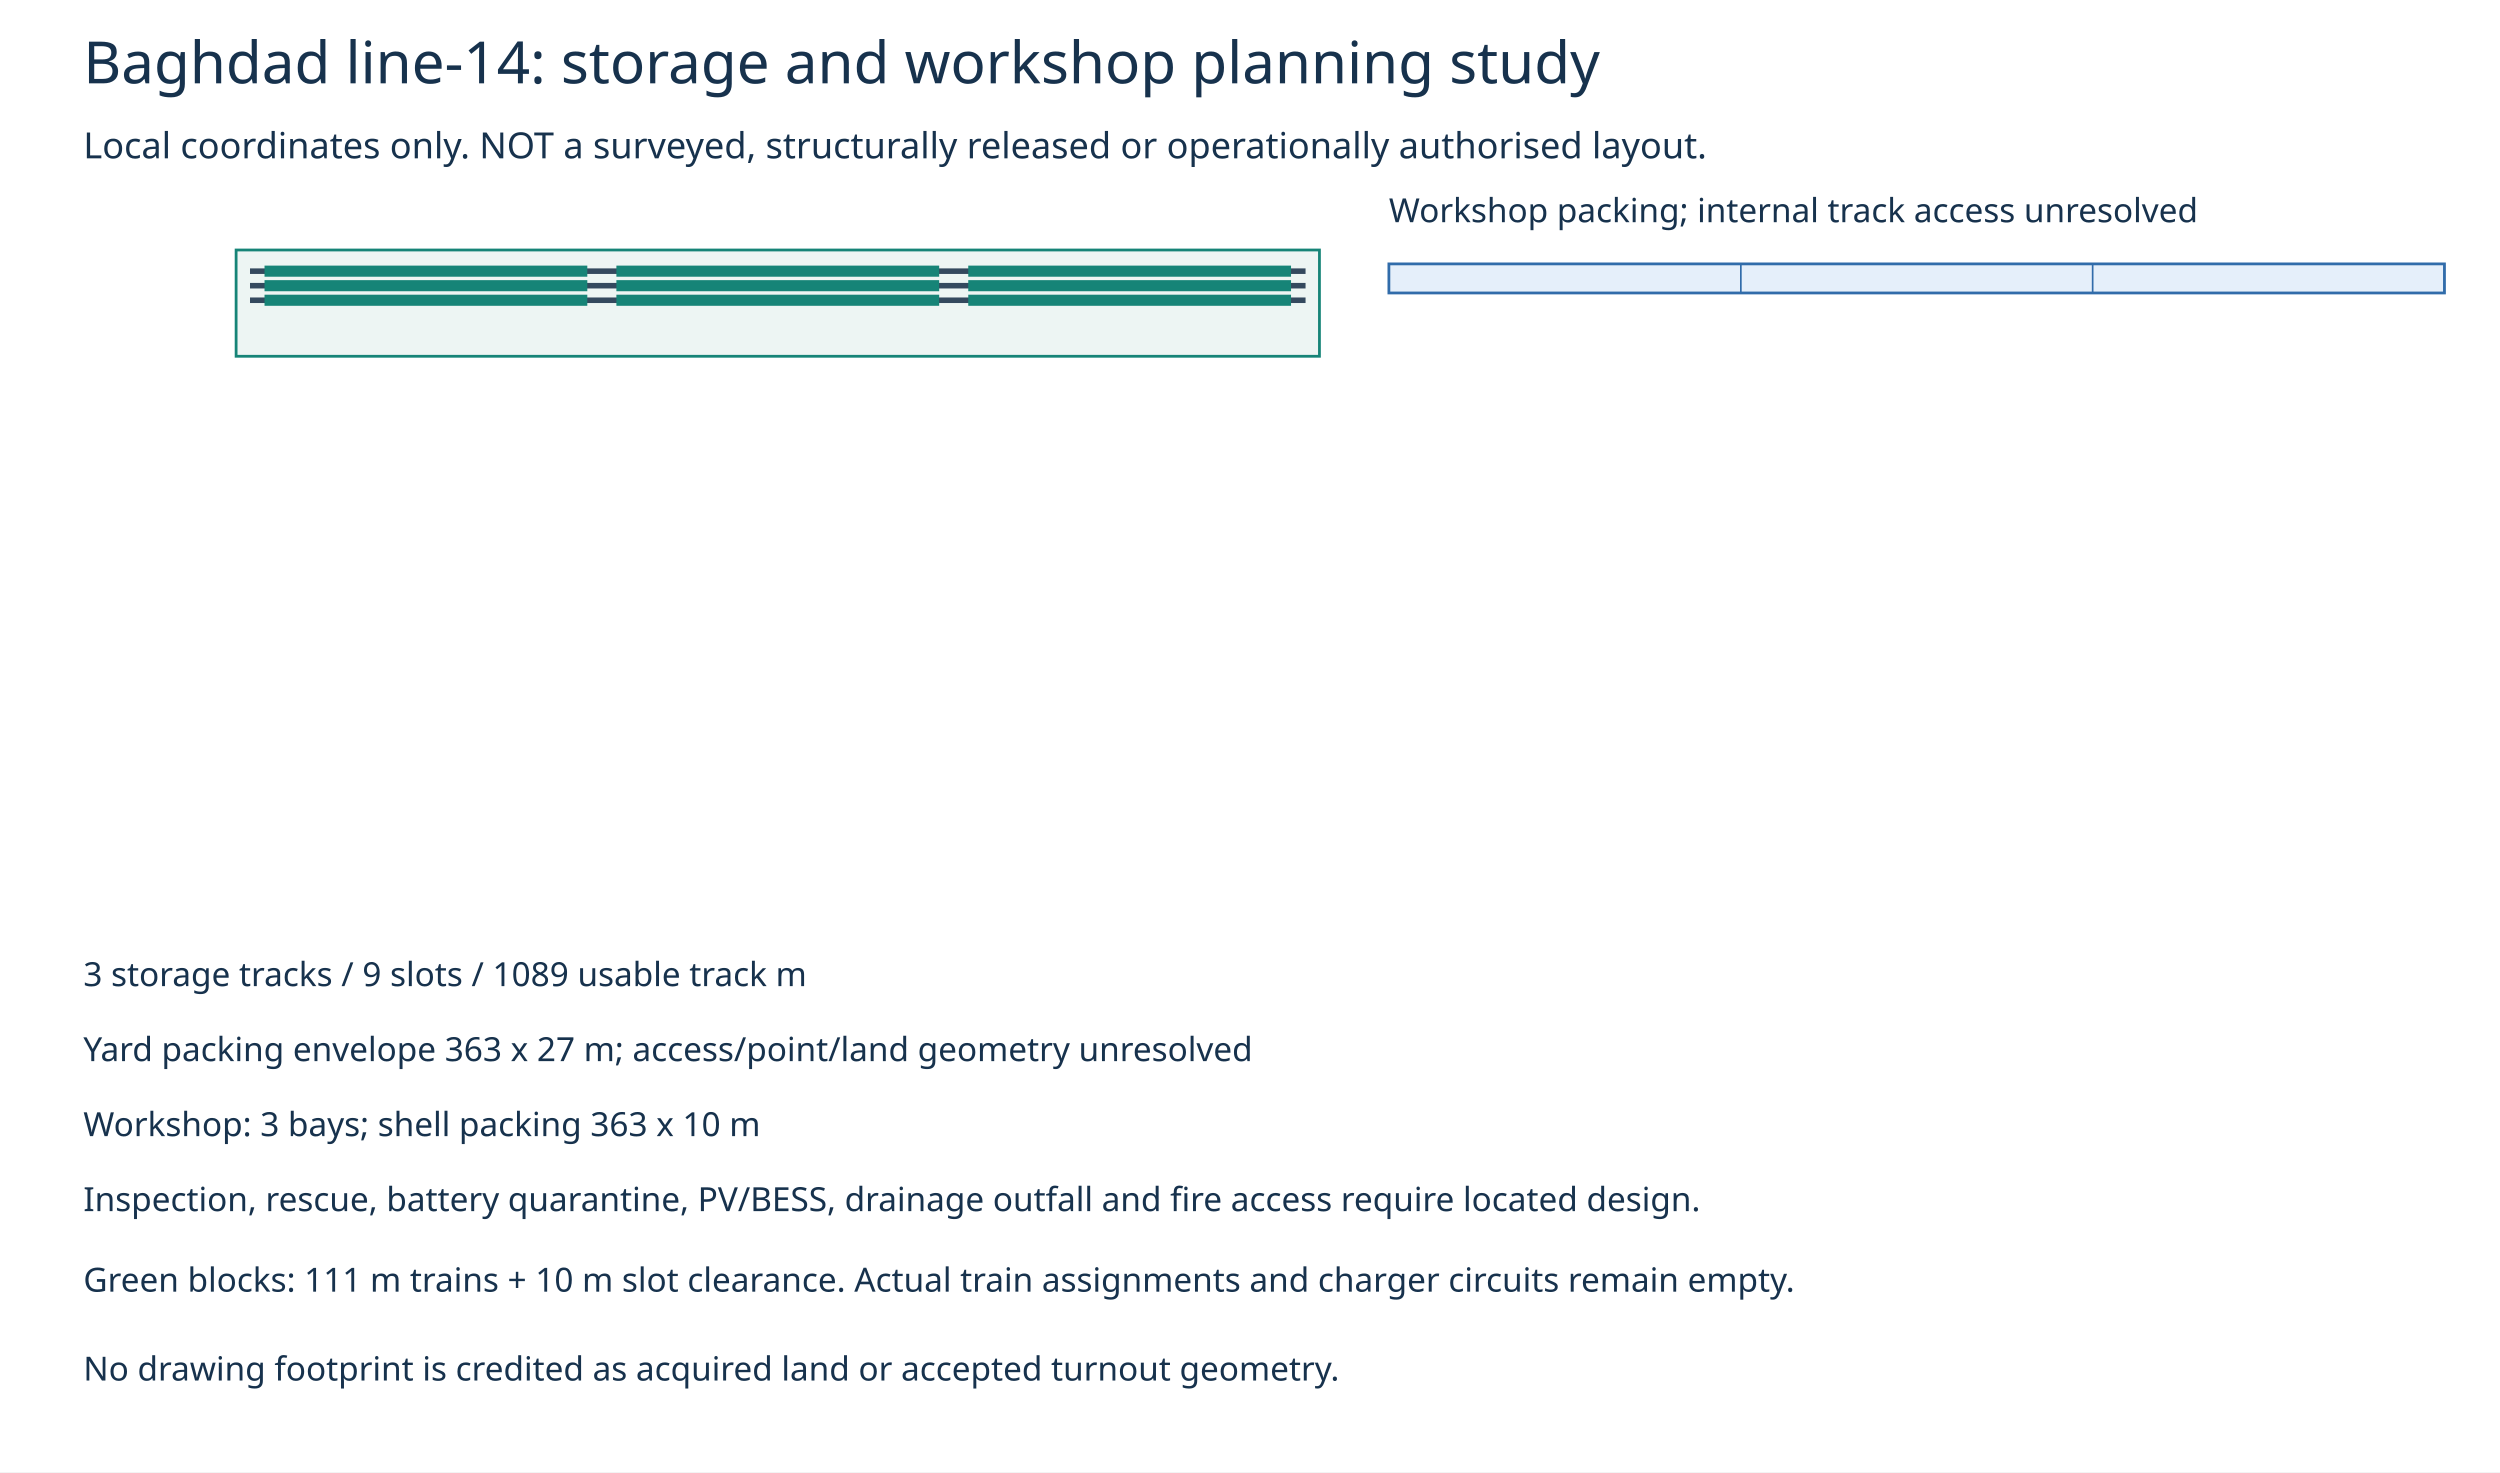
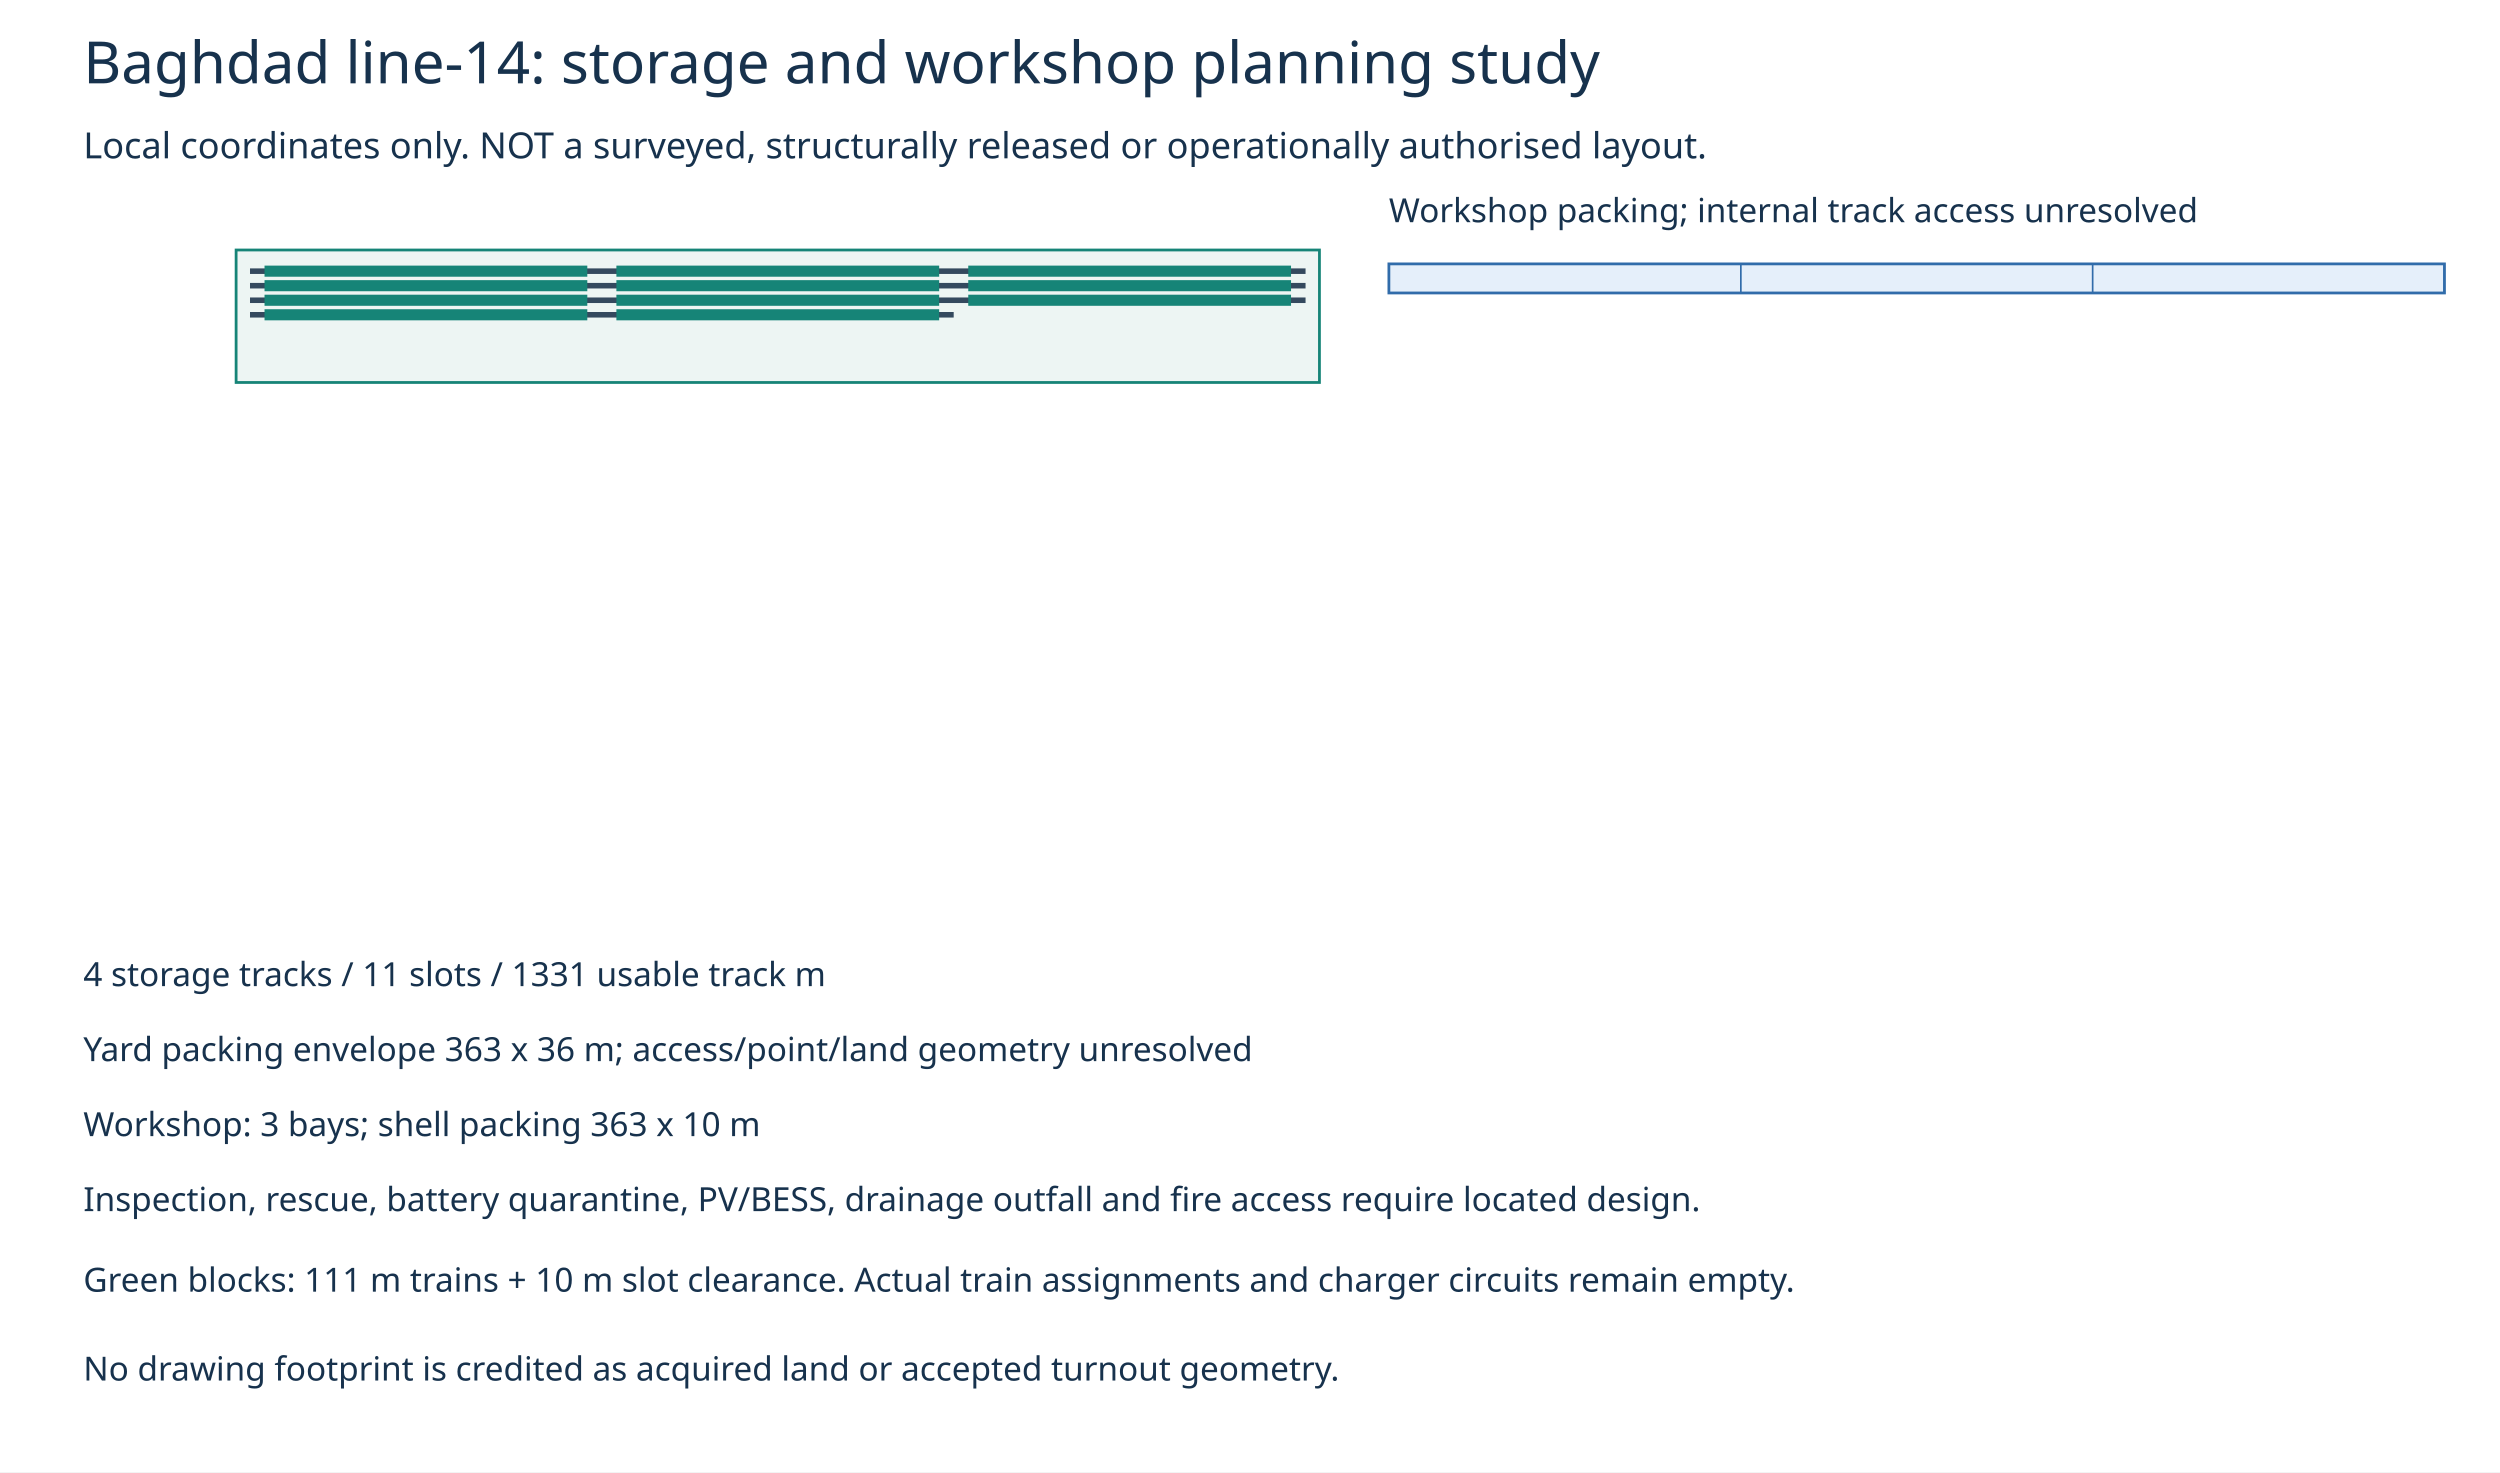
<svg xmlns="http://www.w3.org/2000/svg" width="900" height="530" viewBox="0 0 900 530">
  <rect width="900" height="530" fill="white" />
  <g font-family="sans-serif" fill="#17324d">
    <text x="30" y="30" font-size="21">Baghdad line-14: storage and workshop planning study</text>
    <text x="30" y="57" font-size="13">Local coordinates only. NOT a surveyed, structurally released or operationally authorised layout.</text>
-     <rect x="85" y="90" width="390.00" height="38.26" fill="#edf5f3" stroke="#168477" />
+     <rect x="85" y="90" width="390.00" height="47.69" fill="#edf5f3" stroke="#168477" />
    <path d="M90 97.62 H470.00" stroke="#34495e" stroke-width="2" />
    <rect x="95.23" y="95.62" width="116.20" height="4" fill="#168477" />
    <rect x="221.90" y="95.62" width="116.20" height="4" fill="#168477" />
    <rect x="348.57" y="95.62" width="116.20" height="4" fill="#168477" />
    <path d="M90 102.85 H470.00" stroke="#34495e" stroke-width="2" />
    <rect x="95.23" y="100.85" width="116.20" height="4" fill="#168477" />
    <rect x="221.90" y="100.85" width="116.20" height="4" fill="#168477" />
    <rect x="348.57" y="100.85" width="116.20" height="4" fill="#168477" />
    <path d="M90 108.09 H470.00" stroke="#34495e" stroke-width="2" />
    <rect x="95.23" y="106.09" width="116.20" height="4" fill="#168477" />
    <rect x="221.90" y="106.09" width="116.20" height="4" fill="#168477" />
    <rect x="348.57" y="106.09" width="116.20" height="4" fill="#168477" />
+     <path d="M90 113.32 H343.33" stroke="#34495e" stroke-width="2" />
+     <rect x="95.23" y="111.32" width="116.20" height="4" fill="#168477" />
+     <rect x="221.90" y="111.32" width="116.20" height="4" fill="#168477" />
    <rect x="500" y="95" width="380.00" height="10.47" fill="#e5effa" stroke="#316caa" />
    <rect x="500.00" y="95.00" width="126.67" height="10.47" fill="none" stroke="#316caa" stroke-width="0.5" />
    <rect x="626.67" y="95.00" width="126.67" height="10.47" fill="none" stroke="#316caa" stroke-width="0.5" />
    <rect x="753.33" y="95.00" width="126.67" height="10.47" fill="none" stroke="#316caa" stroke-width="0.5" />
    <text x="500" y="80" font-size="12">Workshop packing; internal track access unresolved</text>
-     <text x="30" y="355">3 storage tracks / 9 slots / 1089 usable track m</text>
-     <text x="30" y="382">Yard packing envelope 363 x 27 m; access/point/land geometry unresolved</text>
+     <text x="30" y="355">4 storage tracks / 11 slots / 1331 usable track m</text>
+     <text x="30" y="382">Yard packing envelope 363 x 36 m; access/point/land geometry unresolved</text>
    <text x="30" y="409">Workshop: 3 bays; shell packing 363 x 10 m</text>
    <text x="30" y="436">Inspection, rescue, battery quarantine, PV/BESS, drainage outfall and fire access require located design.</text>
    <text x="30" y="465">Green blocks: 111 m trains + 10 m slot clearance. Actual train assignments and charger circuits remain empty.</text>
    <text x="30" y="497">No drawing footprint is credited as acquired land or accepted turnout geometry.</text>
  </g>
</svg>
